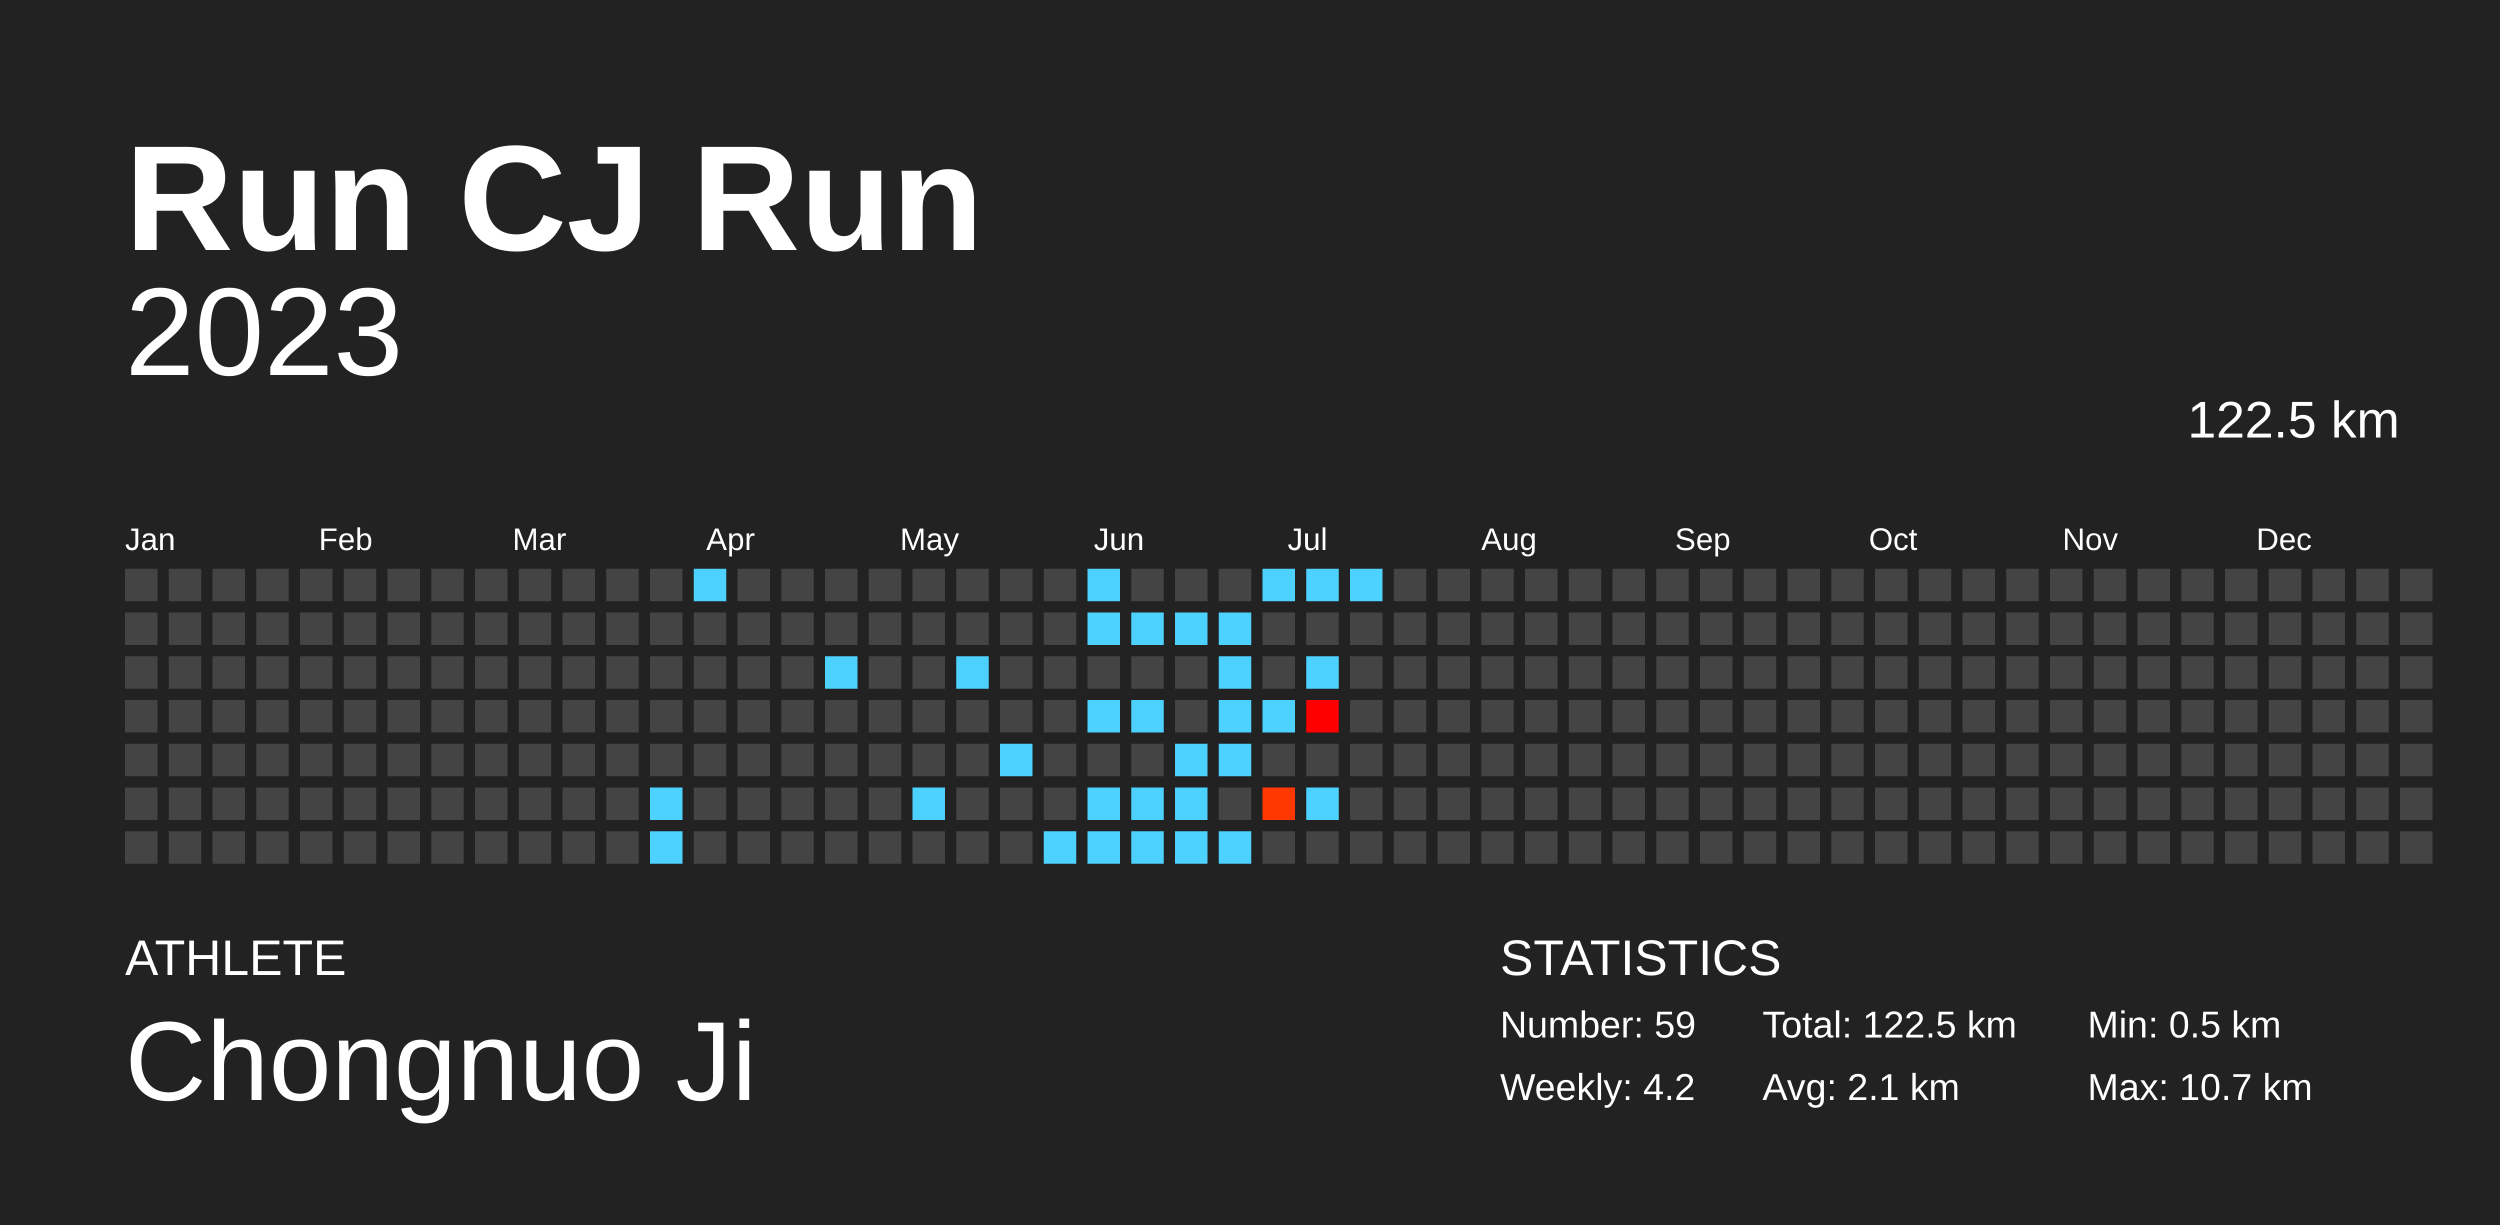
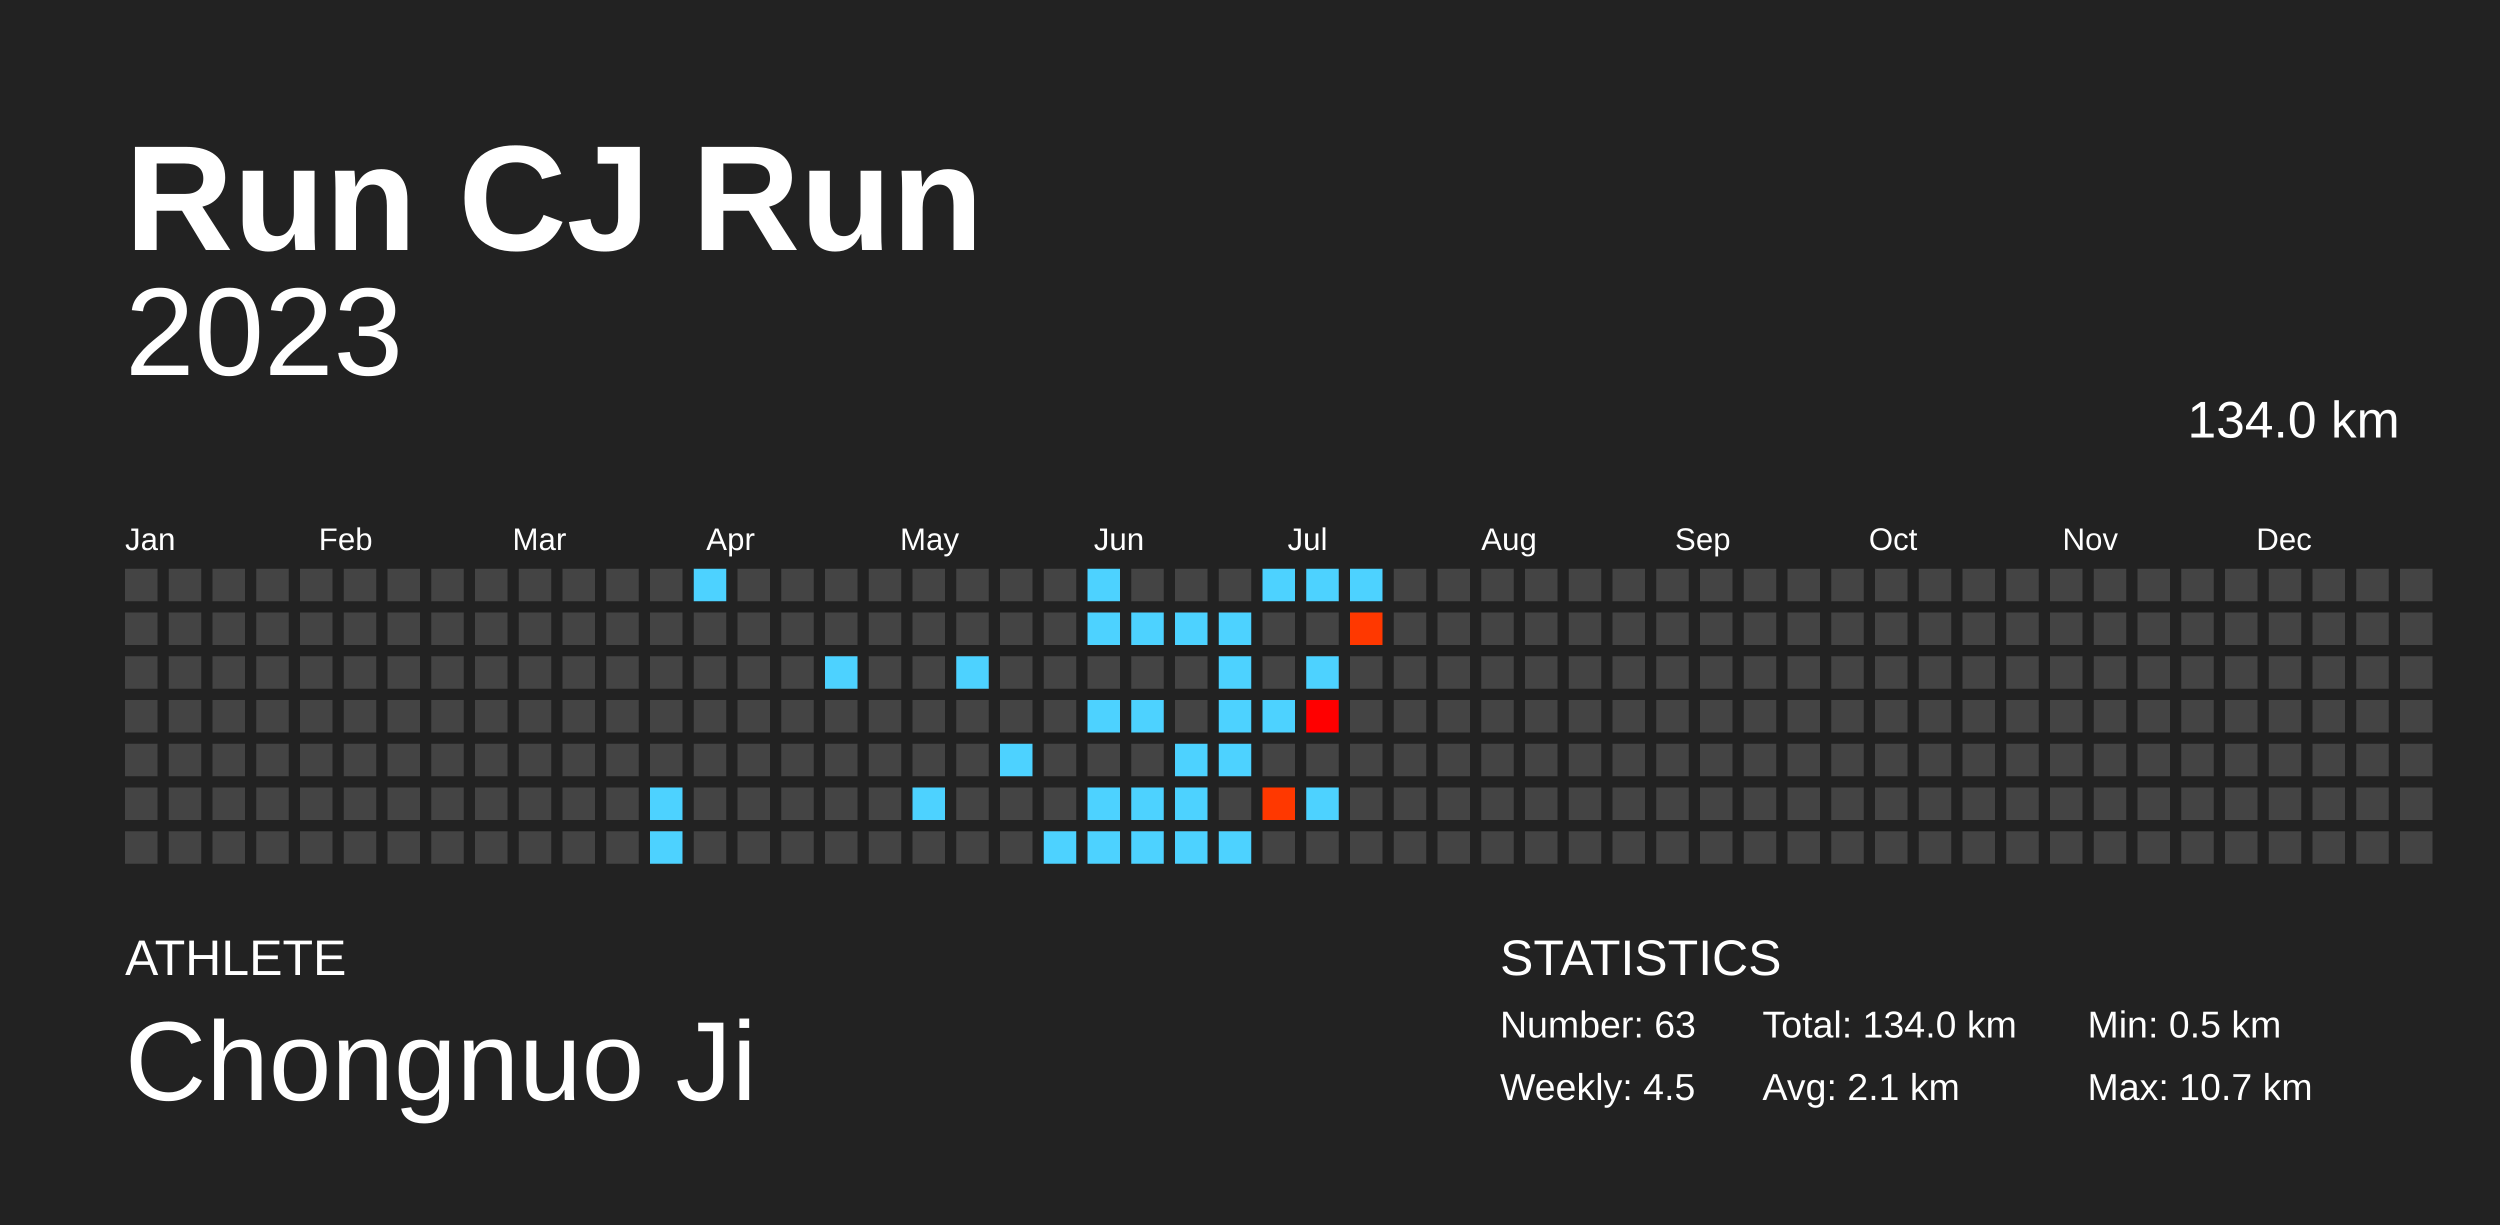
<svg xmlns="http://www.w3.org/2000/svg" baseProfile="full" height="98mm" version="1.1" viewBox="0,0,200,98" width="200mm">
  <defs />
  <rect fill="#222222" height="98" width="200" x="0" y="0" />
  <text fill="#FFFFFF" style="font-size:12px; font-family:Arial; font-weight:bold;" x="10" y="20">Run CJ Run</text>
  <text fill="#FFFFFF" style="font-size:4px; font-family:Arial" x="10" y="78">ATHLETE</text>
  <text fill="#FFFFFF" style="font-size:9px; font-family:Arial" x="10" y="88">Chongnuo Ji</text>
  <text fill="#FFFFFF" style="font-size:4px; font-family:Arial" x="120" y="78">STATISTICS</text>
-   <text fill="#FFFFFF" style="font-size:3px; font-family:Arial" x="120" y="83">Number: 59</text>
-   <text fill="#FFFFFF" style="font-size:3px; font-family:Arial" x="120" y="88">Weekly: 4.2</text>
-   <text fill="#FFFFFF" style="font-size:3px; font-family:Arial" x="141" y="83">Total: 122.5 km</text>
+   <text fill="#FFFFFF" style="font-size:3px; font-family:Arial" x="120" y="83">Number: 63</text>
+   <text fill="#FFFFFF" style="font-size:3px; font-family:Arial" x="120" y="88">Weekly: 4.5</text>
+   <text fill="#FFFFFF" style="font-size:3px; font-family:Arial" x="141" y="83">Total: 134.0 km</text>
  <text fill="#FFFFFF" style="font-size:3px; font-family:Arial" x="141" y="88">Avg: 2.1 km</text>
  <text fill="#FFFFFF" style="font-size:3px; font-family:Arial" x="167" y="83">Min: 0.5 km</text>
  <text fill="#FFFFFF" style="font-size:3px; font-family:Arial" x="167" y="88">Max: 10.7 km</text>
  <text alignment-baseline="hanging" fill="#FFFFFF" style="font-size:10.0px; font-family:Arial;" x="10" y="30">2023</text>
-   <text alignment-baseline="hanging" fill="#FFFFFF" style="font-size:4.125px; font-family:Arial;" x="175" y="35">122.5 km</text>
+   <text alignment-baseline="hanging" fill="#FFFFFF" style="font-size:4.125px; font-family:Arial;" x="175" y="35">134.0 km</text>
  <text fill="#FFFFFF" style="font-size:2.5px; font-family:Arial" x="10.0" y="44">Jan</text>
  <text fill="#FFFFFF" style="font-size:2.5px; font-family:Arial" x="25.5" y="44">Feb</text>
  <text fill="#FFFFFF" style="font-size:2.5px; font-family:Arial" x="41.0" y="44">Mar</text>
  <text fill="#FFFFFF" style="font-size:2.5px; font-family:Arial" x="56.5" y="44">Apr</text>
  <text fill="#FFFFFF" style="font-size:2.5px; font-family:Arial" x="72.0" y="44">May</text>
  <text fill="#FFFFFF" style="font-size:2.5px; font-family:Arial" x="87.5" y="44">Jun</text>
  <text fill="#FFFFFF" style="font-size:2.5px; font-family:Arial" x="103.0" y="44">Jul</text>
  <text fill="#FFFFFF" style="font-size:2.5px; font-family:Arial" x="118.5" y="44">Aug</text>
  <text fill="#FFFFFF" style="font-size:2.5px; font-family:Arial" x="134.0" y="44">Sep</text>
  <text fill="#FFFFFF" style="font-size:2.5px; font-family:Arial" x="149.5" y="44">Oct</text>
  <text fill="#FFFFFF" style="font-size:2.5px; font-family:Arial" x="165.0" y="44">Nov</text>
  <text fill="#FFFFFF" style="font-size:2.5px; font-family:Arial" x="180.5" y="44">Dec</text>
  <rect fill="#444444" height="2.6" width="2.6" x="10.0" y="45.5" />
  <rect fill="#444444" height="2.6" width="2.6" x="10.0" y="49.0" />
  <rect fill="#444444" height="2.6" width="2.6" x="10.0" y="52.5" />
  <rect fill="#444444" height="2.6" width="2.6" x="10.0" y="56.0" />
  <rect fill="#444444" height="2.6" width="2.6" x="10.0" y="59.5" />
  <rect fill="#444444" height="2.6" width="2.6" x="10.0" y="63.0" />
  <rect fill="#444444" height="2.6" width="2.6" x="10.0" y="66.5" />
  <rect fill="#444444" height="2.6" width="2.6" x="13.5" y="45.5" />
  <rect fill="#444444" height="2.6" width="2.6" x="13.5" y="49.0" />
  <rect fill="#444444" height="2.6" width="2.6" x="13.5" y="52.5" />
  <rect fill="#444444" height="2.6" width="2.6" x="13.5" y="56.0" />
  <rect fill="#444444" height="2.6" width="2.6" x="13.5" y="59.5" />
  <rect fill="#444444" height="2.6" width="2.6" x="13.5" y="63.0" />
  <rect fill="#444444" height="2.6" width="2.6" x="13.5" y="66.5" />
  <rect fill="#444444" height="2.6" width="2.6" x="17.0" y="45.5" />
  <rect fill="#444444" height="2.6" width="2.6" x="17.0" y="49.0" />
  <rect fill="#444444" height="2.6" width="2.6" x="17.0" y="52.5" />
  <rect fill="#444444" height="2.6" width="2.6" x="17.0" y="56.0" />
  <rect fill="#444444" height="2.6" width="2.6" x="17.0" y="59.5" />
  <rect fill="#444444" height="2.6" width="2.6" x="17.0" y="63.0" />
  <rect fill="#444444" height="2.6" width="2.6" x="17.0" y="66.5" />
  <rect fill="#444444" height="2.6" width="2.6" x="20.5" y="45.5" />
  <rect fill="#444444" height="2.6" width="2.6" x="20.5" y="49.0" />
  <rect fill="#444444" height="2.6" width="2.6" x="20.5" y="52.5" />
  <rect fill="#444444" height="2.6" width="2.6" x="20.5" y="56.0" />
  <rect fill="#444444" height="2.6" width="2.6" x="20.5" y="59.5" />
  <rect fill="#444444" height="2.6" width="2.6" x="20.5" y="63.0" />
  <rect fill="#444444" height="2.6" width="2.6" x="20.5" y="66.5" />
  <rect fill="#444444" height="2.6" width="2.6" x="24.0" y="45.5" />
  <rect fill="#444444" height="2.6" width="2.6" x="24.0" y="49.0" />
  <rect fill="#444444" height="2.6" width="2.6" x="24.0" y="52.5" />
  <rect fill="#444444" height="2.6" width="2.6" x="24.0" y="56.0" />
  <rect fill="#444444" height="2.6" width="2.6" x="24.0" y="59.5" />
  <rect fill="#444444" height="2.6" width="2.6" x="24.0" y="63.0" />
  <rect fill="#444444" height="2.6" width="2.6" x="24.0" y="66.5" />
  <rect fill="#444444" height="2.6" width="2.6" x="27.5" y="45.5" />
  <rect fill="#444444" height="2.6" width="2.6" x="27.5" y="49.0" />
  <rect fill="#444444" height="2.6" width="2.6" x="27.5" y="52.5" />
  <rect fill="#444444" height="2.6" width="2.6" x="27.5" y="56.0" />
  <rect fill="#444444" height="2.6" width="2.6" x="27.5" y="59.5" />
  <rect fill="#444444" height="2.6" width="2.6" x="27.5" y="63.0" />
  <rect fill="#444444" height="2.6" width="2.6" x="27.5" y="66.5" />
  <rect fill="#444444" height="2.6" width="2.6" x="31.0" y="45.5" />
  <rect fill="#444444" height="2.6" width="2.6" x="31.0" y="49.0" />
  <rect fill="#444444" height="2.6" width="2.6" x="31.0" y="52.5" />
  <rect fill="#444444" height="2.6" width="2.6" x="31.0" y="56.0" />
  <rect fill="#444444" height="2.6" width="2.6" x="31.0" y="59.5" />
  <rect fill="#444444" height="2.6" width="2.6" x="31.0" y="63.0" />
  <rect fill="#444444" height="2.6" width="2.6" x="31.0" y="66.5" />
  <rect fill="#444444" height="2.6" width="2.6" x="34.5" y="45.5" />
  <rect fill="#444444" height="2.6" width="2.6" x="34.5" y="49.0" />
  <rect fill="#444444" height="2.6" width="2.6" x="34.5" y="52.5" />
  <rect fill="#444444" height="2.6" width="2.6" x="34.5" y="56.0" />
  <rect fill="#444444" height="2.6" width="2.6" x="34.5" y="59.5" />
  <rect fill="#444444" height="2.6" width="2.6" x="34.5" y="63.0" />
  <rect fill="#444444" height="2.6" width="2.6" x="34.5" y="66.5" />
  <rect fill="#444444" height="2.6" width="2.6" x="38.0" y="45.5" />
  <rect fill="#444444" height="2.6" width="2.6" x="38.0" y="49.0" />
  <rect fill="#444444" height="2.6" width="2.6" x="38.0" y="52.5" />
  <rect fill="#444444" height="2.6" width="2.6" x="38.0" y="56.0" />
  <rect fill="#444444" height="2.6" width="2.6" x="38.0" y="59.5" />
  <rect fill="#444444" height="2.6" width="2.6" x="38.0" y="63.0" />
  <rect fill="#444444" height="2.6" width="2.6" x="38.0" y="66.5" />
  <rect fill="#444444" height="2.6" width="2.6" x="41.5" y="45.5" />
  <rect fill="#444444" height="2.6" width="2.6" x="41.5" y="49.0" />
  <rect fill="#444444" height="2.6" width="2.6" x="41.5" y="52.5" />
  <rect fill="#444444" height="2.6" width="2.6" x="41.5" y="56.0" />
  <rect fill="#444444" height="2.6" width="2.6" x="41.5" y="59.5" />
  <rect fill="#444444" height="2.6" width="2.6" x="41.5" y="63.0" />
  <rect fill="#444444" height="2.6" width="2.6" x="41.5" y="66.5" />
  <rect fill="#444444" height="2.6" width="2.6" x="45.0" y="45.5" />
  <rect fill="#444444" height="2.6" width="2.6" x="45.0" y="49.0" />
  <rect fill="#444444" height="2.6" width="2.6" x="45.0" y="52.5" />
  <rect fill="#444444" height="2.6" width="2.6" x="45.0" y="56.0" />
  <rect fill="#444444" height="2.6" width="2.6" x="45.0" y="59.5" />
  <rect fill="#444444" height="2.6" width="2.6" x="45.0" y="63.0" />
  <rect fill="#444444" height="2.6" width="2.6" x="45.0" y="66.5" />
  <rect fill="#444444" height="2.6" width="2.6" x="48.5" y="45.5" />
  <rect fill="#444444" height="2.6" width="2.6" x="48.5" y="49.0" />
  <rect fill="#444444" height="2.6" width="2.6" x="48.5" y="52.5" />
  <rect fill="#444444" height="2.6" width="2.6" x="48.5" y="56.0" />
  <rect fill="#444444" height="2.6" width="2.6" x="48.5" y="59.5" />
  <rect fill="#444444" height="2.6" width="2.6" x="48.5" y="63.0" />
  <rect fill="#444444" height="2.6" width="2.6" x="48.5" y="66.5" />
  <rect fill="#444444" height="2.6" width="2.6" x="52.0" y="45.5" />
  <rect fill="#444444" height="2.6" width="2.6" x="52.0" y="49.0" />
  <rect fill="#444444" height="2.6" width="2.6" x="52.0" y="52.5" />
  <rect fill="#444444" height="2.6" width="2.6" x="52.0" y="56.0" />
  <rect fill="#444444" height="2.6" width="2.6" x="52.0" y="59.5" />
  <rect fill="#4dd2ff" height="2.6" width="2.6" x="52.0" y="63.0" />
  <rect fill="#4dd2ff" height="2.6" width="2.6" x="52.0" y="66.5" />
  <rect fill="#4dd2ff" height="2.6" width="2.6" x="55.5" y="45.5" />
  <rect fill="#444444" height="2.6" width="2.6" x="55.5" y="49.0" />
  <rect fill="#444444" height="2.6" width="2.6" x="55.5" y="52.5" />
  <rect fill="#444444" height="2.6" width="2.6" x="55.5" y="56.0" />
  <rect fill="#444444" height="2.6" width="2.6" x="55.5" y="59.5" />
  <rect fill="#444444" height="2.6" width="2.6" x="55.5" y="63.0" />
  <rect fill="#444444" height="2.6" width="2.6" x="55.5" y="66.5" />
  <rect fill="#444444" height="2.6" width="2.6" x="59.0" y="45.5" />
  <rect fill="#444444" height="2.6" width="2.6" x="59.0" y="49.0" />
  <rect fill="#444444" height="2.6" width="2.6" x="59.0" y="52.5" />
  <rect fill="#444444" height="2.6" width="2.6" x="59.0" y="56.0" />
  <rect fill="#444444" height="2.6" width="2.6" x="59.0" y="59.5" />
  <rect fill="#444444" height="2.6" width="2.6" x="59.0" y="63.0" />
  <rect fill="#444444" height="2.6" width="2.6" x="59.0" y="66.5" />
  <rect fill="#444444" height="2.6" width="2.6" x="62.5" y="45.5" />
  <rect fill="#444444" height="2.6" width="2.6" x="62.5" y="49.0" />
  <rect fill="#444444" height="2.6" width="2.6" x="62.5" y="52.5" />
  <rect fill="#444444" height="2.6" width="2.6" x="62.5" y="56.0" />
  <rect fill="#444444" height="2.6" width="2.6" x="62.5" y="59.5" />
  <rect fill="#444444" height="2.6" width="2.6" x="62.5" y="63.0" />
  <rect fill="#444444" height="2.6" width="2.6" x="62.5" y="66.5" />
  <rect fill="#444444" height="2.6" width="2.6" x="66.0" y="45.5" />
  <rect fill="#444444" height="2.6" width="2.6" x="66.0" y="49.0" />
  <rect fill="#4dd2ff" height="2.6" width="2.6" x="66.0" y="52.5" />
  <rect fill="#444444" height="2.6" width="2.6" x="66.0" y="56.0" />
  <rect fill="#444444" height="2.6" width="2.6" x="66.0" y="59.5" />
  <rect fill="#444444" height="2.6" width="2.6" x="66.0" y="63.0" />
  <rect fill="#444444" height="2.6" width="2.6" x="66.0" y="66.5" />
  <rect fill="#444444" height="2.6" width="2.6" x="69.5" y="45.5" />
  <rect fill="#444444" height="2.6" width="2.6" x="69.5" y="49.0" />
  <rect fill="#444444" height="2.6" width="2.6" x="69.5" y="52.5" />
  <rect fill="#444444" height="2.6" width="2.6" x="69.5" y="56.0" />
  <rect fill="#444444" height="2.6" width="2.6" x="69.5" y="59.5" />
  <rect fill="#444444" height="2.6" width="2.6" x="69.5" y="63.0" />
  <rect fill="#444444" height="2.6" width="2.6" x="69.5" y="66.5" />
  <rect fill="#444444" height="2.6" width="2.6" x="73.0" y="45.5" />
  <rect fill="#444444" height="2.6" width="2.6" x="73.0" y="49.0" />
  <rect fill="#444444" height="2.6" width="2.6" x="73.0" y="52.5" />
  <rect fill="#444444" height="2.6" width="2.6" x="73.0" y="56.0" />
  <rect fill="#444444" height="2.6" width="2.6" x="73.0" y="59.5" />
  <rect fill="#4dd2ff" height="2.6" width="2.6" x="73.0" y="63.0" />
  <rect fill="#444444" height="2.6" width="2.6" x="73.0" y="66.5" />
  <rect fill="#444444" height="2.6" width="2.6" x="76.5" y="45.5" />
  <rect fill="#444444" height="2.6" width="2.6" x="76.5" y="49.0" />
  <rect fill="#4dd2ff" height="2.6" width="2.6" x="76.5" y="52.5" />
  <rect fill="#444444" height="2.6" width="2.6" x="76.5" y="56.0" />
  <rect fill="#444444" height="2.6" width="2.6" x="76.5" y="59.5" />
  <rect fill="#444444" height="2.6" width="2.6" x="76.5" y="63.0" />
  <rect fill="#444444" height="2.6" width="2.6" x="76.5" y="66.5" />
  <rect fill="#444444" height="2.6" width="2.6" x="80.0" y="45.5" />
  <rect fill="#444444" height="2.6" width="2.6" x="80.0" y="49.0" />
  <rect fill="#444444" height="2.6" width="2.6" x="80.0" y="52.5" />
  <rect fill="#444444" height="2.6" width="2.6" x="80.0" y="56.0" />
  <rect fill="#4dd2ff" height="2.6" width="2.6" x="80.0" y="59.5" />
  <rect fill="#444444" height="2.6" width="2.6" x="80.0" y="63.0" />
  <rect fill="#444444" height="2.6" width="2.6" x="80.0" y="66.5" />
  <rect fill="#444444" height="2.6" width="2.6" x="83.5" y="45.5" />
  <rect fill="#444444" height="2.6" width="2.6" x="83.5" y="49.0" />
  <rect fill="#444444" height="2.6" width="2.6" x="83.5" y="52.5" />
  <rect fill="#444444" height="2.6" width="2.6" x="83.5" y="56.0" />
  <rect fill="#444444" height="2.6" width="2.6" x="83.5" y="59.5" />
  <rect fill="#444444" height="2.6" width="2.6" x="83.5" y="63.0" />
  <rect fill="#4dd2ff" height="2.6" width="2.6" x="83.5" y="66.5" />
  <rect fill="#4dd2ff" height="2.6" width="2.6" x="87.0" y="45.5" />
  <rect fill="#4dd2ff" height="2.6" width="2.6" x="87.0" y="49.0" />
  <rect fill="#444444" height="2.6" width="2.6" x="87.0" y="52.5" />
  <rect fill="#4dd2ff" height="2.6" width="2.6" x="87.0" y="56.0" />
  <rect fill="#444444" height="2.6" width="2.6" x="87.0" y="59.5" />
  <rect fill="#4dd2ff" height="2.6" width="2.6" x="87.0" y="63.0" />
  <rect fill="#4dd2ff" height="2.6" width="2.6" x="87.0" y="66.5" />
  <rect fill="#444444" height="2.6" width="2.6" x="90.5" y="45.5" />
  <rect fill="#4dd2ff" height="2.6" width="2.6" x="90.5" y="49.0" />
  <rect fill="#444444" height="2.6" width="2.6" x="90.5" y="52.5" />
  <rect fill="#4dd2ff" height="2.6" width="2.6" x="90.5" y="56.0" />
  <rect fill="#444444" height="2.6" width="2.6" x="90.5" y="59.5" />
  <rect fill="#4dd2ff" height="2.6" width="2.6" x="90.5" y="63.0" />
  <rect fill="#4dd2ff" height="2.6" width="2.6" x="90.5" y="66.5" />
  <rect fill="#444444" height="2.6" width="2.6" x="94.0" y="45.5" />
  <rect fill="#4dd2ff" height="2.6" width="2.6" x="94.0" y="49.0" />
  <rect fill="#444444" height="2.6" width="2.6" x="94.0" y="52.5" />
  <rect fill="#444444" height="2.6" width="2.6" x="94.0" y="56.0" />
  <rect fill="#4dd2ff" height="2.6" width="2.6" x="94.0" y="59.5" />
  <rect fill="#4dd2ff" height="2.6" width="2.6" x="94.0" y="63.0" />
  <rect fill="#4dd2ff" height="2.6" width="2.6" x="94.0" y="66.5" />
  <rect fill="#444444" height="2.6" width="2.6" x="97.5" y="45.5" />
  <rect fill="#4dd2ff" height="2.6" width="2.6" x="97.5" y="49.0" />
  <rect fill="#4dd2ff" height="2.6" width="2.6" x="97.5" y="52.5" />
  <rect fill="#4dd2ff" height="2.6" width="2.6" x="97.5" y="56.0" />
  <rect fill="#4dd2ff" height="2.6" width="2.6" x="97.5" y="59.5" />
  <rect fill="#444444" height="2.6" width="2.6" x="97.5" y="63.0" />
  <rect fill="#4dd2ff" height="2.6" width="2.6" x="97.5" y="66.5" />
  <rect fill="#4dd2ff" height="2.6" width="2.6" x="101.0" y="45.5" />
  <rect fill="#444444" height="2.6" width="2.6" x="101.0" y="49.0" />
  <rect fill="#444444" height="2.6" width="2.6" x="101.0" y="52.5" />
  <rect fill="#4dd2ff" height="2.6" width="2.6" x="101.0" y="56.0" />
  <rect fill="#444444" height="2.6" width="2.6" x="101.0" y="59.5" />
  <rect fill="#ff3800" height="2.6" width="2.6" x="101.0" y="63.0" />
  <rect fill="#444444" height="2.6" width="2.6" x="101.0" y="66.5" />
  <rect fill="#4dd2ff" height="2.6" width="2.6" x="104.5" y="45.5" />
  <rect fill="#444444" height="2.6" width="2.6" x="104.5" y="49.0" />
  <rect fill="#4dd2ff" height="2.6" width="2.6" x="104.5" y="52.5" />
  <rect fill="#ff0000" height="2.6" width="2.6" x="104.5" y="56.0" />
  <rect fill="#444444" height="2.6" width="2.6" x="104.5" y="59.5" />
  <rect fill="#4dd2ff" height="2.6" width="2.6" x="104.5" y="63.0" />
  <rect fill="#444444" height="2.6" width="2.6" x="104.5" y="66.5" />
  <rect fill="#4dd2ff" height="2.6" width="2.6" x="108.0" y="45.5" />
-   <rect fill="#444444" height="2.6" width="2.6" x="108.0" y="49.0" />
+   <rect fill="#ff3800" height="2.6" width="2.6" x="108.0" y="49.0" />
  <rect fill="#444444" height="2.6" width="2.6" x="108.0" y="52.5" />
  <rect fill="#444444" height="2.6" width="2.6" x="108.0" y="56.0" />
  <rect fill="#444444" height="2.6" width="2.6" x="108.0" y="59.5" />
  <rect fill="#444444" height="2.6" width="2.6" x="108.0" y="63.0" />
  <rect fill="#444444" height="2.6" width="2.6" x="108.0" y="66.5" />
  <rect fill="#444444" height="2.6" width="2.6" x="111.5" y="45.5" />
  <rect fill="#444444" height="2.6" width="2.6" x="111.5" y="49.0" />
  <rect fill="#444444" height="2.6" width="2.6" x="111.5" y="52.5" />
  <rect fill="#444444" height="2.6" width="2.6" x="111.5" y="56.0" />
  <rect fill="#444444" height="2.6" width="2.6" x="111.5" y="59.5" />
  <rect fill="#444444" height="2.6" width="2.6" x="111.5" y="63.0" />
  <rect fill="#444444" height="2.6" width="2.6" x="111.5" y="66.5" />
  <rect fill="#444444" height="2.6" width="2.6" x="115.0" y="45.5" />
  <rect fill="#444444" height="2.6" width="2.6" x="115.0" y="49.0" />
  <rect fill="#444444" height="2.6" width="2.6" x="115.0" y="52.5" />
  <rect fill="#444444" height="2.6" width="2.6" x="115.0" y="56.0" />
  <rect fill="#444444" height="2.6" width="2.6" x="115.0" y="59.5" />
  <rect fill="#444444" height="2.6" width="2.6" x="115.0" y="63.0" />
  <rect fill="#444444" height="2.6" width="2.6" x="115.0" y="66.5" />
  <rect fill="#444444" height="2.6" width="2.6" x="118.5" y="45.5" />
  <rect fill="#444444" height="2.6" width="2.6" x="118.5" y="49.0" />
  <rect fill="#444444" height="2.6" width="2.6" x="118.5" y="52.5" />
  <rect fill="#444444" height="2.6" width="2.6" x="118.5" y="56.0" />
  <rect fill="#444444" height="2.6" width="2.6" x="118.5" y="59.5" />
  <rect fill="#444444" height="2.6" width="2.6" x="118.5" y="63.0" />
  <rect fill="#444444" height="2.6" width="2.6" x="118.5" y="66.5" />
  <rect fill="#444444" height="2.6" width="2.6" x="122.0" y="45.5" />
  <rect fill="#444444" height="2.6" width="2.6" x="122.0" y="49.0" />
  <rect fill="#444444" height="2.6" width="2.6" x="122.0" y="52.5" />
  <rect fill="#444444" height="2.6" width="2.6" x="122.0" y="56.0" />
  <rect fill="#444444" height="2.6" width="2.6" x="122.0" y="59.5" />
  <rect fill="#444444" height="2.6" width="2.6" x="122.0" y="63.0" />
  <rect fill="#444444" height="2.6" width="2.6" x="122.0" y="66.5" />
  <rect fill="#444444" height="2.6" width="2.6" x="125.5" y="45.5" />
  <rect fill="#444444" height="2.6" width="2.6" x="125.5" y="49.0" />
  <rect fill="#444444" height="2.6" width="2.6" x="125.5" y="52.5" />
  <rect fill="#444444" height="2.6" width="2.6" x="125.5" y="56.0" />
  <rect fill="#444444" height="2.6" width="2.6" x="125.5" y="59.5" />
  <rect fill="#444444" height="2.6" width="2.6" x="125.5" y="63.0" />
  <rect fill="#444444" height="2.6" width="2.6" x="125.5" y="66.5" />
  <rect fill="#444444" height="2.6" width="2.6" x="129.0" y="45.5" />
  <rect fill="#444444" height="2.6" width="2.6" x="129.0" y="49.0" />
  <rect fill="#444444" height="2.6" width="2.6" x="129.0" y="52.5" />
  <rect fill="#444444" height="2.6" width="2.6" x="129.0" y="56.0" />
  <rect fill="#444444" height="2.6" width="2.6" x="129.0" y="59.5" />
  <rect fill="#444444" height="2.6" width="2.6" x="129.0" y="63.0" />
  <rect fill="#444444" height="2.6" width="2.6" x="129.0" y="66.5" />
  <rect fill="#444444" height="2.6" width="2.6" x="132.5" y="45.5" />
  <rect fill="#444444" height="2.6" width="2.6" x="132.5" y="49.0" />
  <rect fill="#444444" height="2.6" width="2.6" x="132.5" y="52.5" />
  <rect fill="#444444" height="2.6" width="2.6" x="132.5" y="56.0" />
  <rect fill="#444444" height="2.6" width="2.6" x="132.5" y="59.5" />
  <rect fill="#444444" height="2.6" width="2.6" x="132.5" y="63.0" />
  <rect fill="#444444" height="2.6" width="2.6" x="132.5" y="66.5" />
  <rect fill="#444444" height="2.6" width="2.6" x="136.0" y="45.5" />
  <rect fill="#444444" height="2.6" width="2.6" x="136.0" y="49.0" />
  <rect fill="#444444" height="2.6" width="2.6" x="136.0" y="52.5" />
  <rect fill="#444444" height="2.6" width="2.6" x="136.0" y="56.0" />
  <rect fill="#444444" height="2.6" width="2.6" x="136.0" y="59.5" />
  <rect fill="#444444" height="2.6" width="2.6" x="136.0" y="63.0" />
  <rect fill="#444444" height="2.6" width="2.6" x="136.0" y="66.5" />
  <rect fill="#444444" height="2.6" width="2.6" x="139.5" y="45.5" />
  <rect fill="#444444" height="2.6" width="2.6" x="139.5" y="49.0" />
  <rect fill="#444444" height="2.6" width="2.6" x="139.5" y="52.5" />
  <rect fill="#444444" height="2.6" width="2.6" x="139.5" y="56.0" />
  <rect fill="#444444" height="2.6" width="2.6" x="139.5" y="59.5" />
  <rect fill="#444444" height="2.6" width="2.6" x="139.5" y="63.0" />
  <rect fill="#444444" height="2.6" width="2.6" x="139.5" y="66.5" />
  <rect fill="#444444" height="2.6" width="2.6" x="143.0" y="45.5" />
  <rect fill="#444444" height="2.6" width="2.6" x="143.0" y="49.0" />
  <rect fill="#444444" height="2.6" width="2.6" x="143.0" y="52.5" />
  <rect fill="#444444" height="2.6" width="2.6" x="143.0" y="56.0" />
  <rect fill="#444444" height="2.6" width="2.6" x="143.0" y="59.5" />
  <rect fill="#444444" height="2.6" width="2.6" x="143.0" y="63.0" />
  <rect fill="#444444" height="2.6" width="2.6" x="143.0" y="66.5" />
  <rect fill="#444444" height="2.6" width="2.6" x="146.5" y="45.5" />
  <rect fill="#444444" height="2.6" width="2.6" x="146.5" y="49.0" />
  <rect fill="#444444" height="2.6" width="2.6" x="146.5" y="52.5" />
  <rect fill="#444444" height="2.6" width="2.6" x="146.5" y="56.0" />
  <rect fill="#444444" height="2.6" width="2.6" x="146.5" y="59.5" />
  <rect fill="#444444" height="2.6" width="2.6" x="146.5" y="63.0" />
  <rect fill="#444444" height="2.6" width="2.6" x="146.5" y="66.5" />
  <rect fill="#444444" height="2.6" width="2.6" x="150.0" y="45.5" />
  <rect fill="#444444" height="2.6" width="2.6" x="150.0" y="49.0" />
  <rect fill="#444444" height="2.6" width="2.6" x="150.0" y="52.5" />
  <rect fill="#444444" height="2.6" width="2.6" x="150.0" y="56.0" />
  <rect fill="#444444" height="2.6" width="2.6" x="150.0" y="59.5" />
  <rect fill="#444444" height="2.6" width="2.6" x="150.0" y="63.0" />
  <rect fill="#444444" height="2.6" width="2.6" x="150.0" y="66.5" />
  <rect fill="#444444" height="2.6" width="2.6" x="153.5" y="45.5" />
  <rect fill="#444444" height="2.6" width="2.6" x="153.5" y="49.0" />
  <rect fill="#444444" height="2.6" width="2.6" x="153.5" y="52.5" />
  <rect fill="#444444" height="2.6" width="2.6" x="153.5" y="56.0" />
  <rect fill="#444444" height="2.6" width="2.6" x="153.5" y="59.5" />
  <rect fill="#444444" height="2.6" width="2.6" x="153.5" y="63.0" />
  <rect fill="#444444" height="2.6" width="2.6" x="153.5" y="66.5" />
  <rect fill="#444444" height="2.6" width="2.6" x="157.0" y="45.5" />
  <rect fill="#444444" height="2.6" width="2.6" x="157.0" y="49.0" />
  <rect fill="#444444" height="2.6" width="2.6" x="157.0" y="52.5" />
  <rect fill="#444444" height="2.6" width="2.6" x="157.0" y="56.0" />
  <rect fill="#444444" height="2.6" width="2.6" x="157.0" y="59.5" />
  <rect fill="#444444" height="2.6" width="2.6" x="157.0" y="63.0" />
  <rect fill="#444444" height="2.6" width="2.6" x="157.0" y="66.5" />
  <rect fill="#444444" height="2.6" width="2.6" x="160.5" y="45.5" />
  <rect fill="#444444" height="2.6" width="2.6" x="160.5" y="49.0" />
  <rect fill="#444444" height="2.6" width="2.6" x="160.5" y="52.5" />
  <rect fill="#444444" height="2.6" width="2.6" x="160.5" y="56.0" />
  <rect fill="#444444" height="2.6" width="2.6" x="160.5" y="59.5" />
  <rect fill="#444444" height="2.6" width="2.6" x="160.5" y="63.0" />
  <rect fill="#444444" height="2.6" width="2.6" x="160.5" y="66.5" />
  <rect fill="#444444" height="2.6" width="2.6" x="164.0" y="45.5" />
  <rect fill="#444444" height="2.6" width="2.6" x="164.0" y="49.0" />
  <rect fill="#444444" height="2.6" width="2.6" x="164.0" y="52.5" />
  <rect fill="#444444" height="2.6" width="2.6" x="164.0" y="56.0" />
  <rect fill="#444444" height="2.6" width="2.6" x="164.0" y="59.5" />
  <rect fill="#444444" height="2.6" width="2.6" x="164.0" y="63.0" />
  <rect fill="#444444" height="2.6" width="2.6" x="164.0" y="66.5" />
  <rect fill="#444444" height="2.6" width="2.6" x="167.5" y="45.5" />
  <rect fill="#444444" height="2.6" width="2.6" x="167.5" y="49.0" />
  <rect fill="#444444" height="2.6" width="2.6" x="167.5" y="52.5" />
  <rect fill="#444444" height="2.6" width="2.6" x="167.5" y="56.0" />
  <rect fill="#444444" height="2.6" width="2.6" x="167.5" y="59.5" />
  <rect fill="#444444" height="2.6" width="2.6" x="167.5" y="63.0" />
  <rect fill="#444444" height="2.6" width="2.6" x="167.5" y="66.5" />
  <rect fill="#444444" height="2.6" width="2.6" x="171.0" y="45.5" />
  <rect fill="#444444" height="2.6" width="2.6" x="171.0" y="49.0" />
  <rect fill="#444444" height="2.6" width="2.6" x="171.0" y="52.5" />
  <rect fill="#444444" height="2.6" width="2.6" x="171.0" y="56.0" />
  <rect fill="#444444" height="2.6" width="2.6" x="171.0" y="59.5" />
  <rect fill="#444444" height="2.6" width="2.6" x="171.0" y="63.0" />
  <rect fill="#444444" height="2.6" width="2.6" x="171.0" y="66.5" />
  <rect fill="#444444" height="2.6" width="2.6" x="174.5" y="45.5" />
  <rect fill="#444444" height="2.6" width="2.6" x="174.5" y="49.0" />
  <rect fill="#444444" height="2.6" width="2.6" x="174.5" y="52.5" />
  <rect fill="#444444" height="2.6" width="2.6" x="174.5" y="56.0" />
  <rect fill="#444444" height="2.6" width="2.6" x="174.5" y="59.5" />
  <rect fill="#444444" height="2.6" width="2.6" x="174.5" y="63.0" />
  <rect fill="#444444" height="2.6" width="2.6" x="174.5" y="66.5" />
  <rect fill="#444444" height="2.6" width="2.6" x="178.0" y="45.5" />
  <rect fill="#444444" height="2.6" width="2.6" x="178.0" y="49.0" />
  <rect fill="#444444" height="2.6" width="2.6" x="178.0" y="52.5" />
  <rect fill="#444444" height="2.6" width="2.6" x="178.0" y="56.0" />
  <rect fill="#444444" height="2.6" width="2.6" x="178.0" y="59.5" />
  <rect fill="#444444" height="2.6" width="2.6" x="178.0" y="63.0" />
  <rect fill="#444444" height="2.6" width="2.6" x="178.0" y="66.5" />
  <rect fill="#444444" height="2.6" width="2.6" x="181.5" y="45.5" />
  <rect fill="#444444" height="2.6" width="2.6" x="181.5" y="49.0" />
  <rect fill="#444444" height="2.6" width="2.6" x="181.5" y="52.5" />
  <rect fill="#444444" height="2.6" width="2.6" x="181.5" y="56.0" />
  <rect fill="#444444" height="2.6" width="2.6" x="181.5" y="59.5" />
  <rect fill="#444444" height="2.6" width="2.6" x="181.5" y="63.0" />
  <rect fill="#444444" height="2.6" width="2.6" x="181.5" y="66.5" />
  <rect fill="#444444" height="2.6" width="2.6" x="185.0" y="45.5" />
  <rect fill="#444444" height="2.6" width="2.6" x="185.0" y="49.0" />
  <rect fill="#444444" height="2.6" width="2.6" x="185.0" y="52.5" />
  <rect fill="#444444" height="2.6" width="2.6" x="185.0" y="56.0" />
  <rect fill="#444444" height="2.6" width="2.6" x="185.0" y="59.5" />
  <rect fill="#444444" height="2.6" width="2.6" x="185.0" y="63.0" />
  <rect fill="#444444" height="2.6" width="2.6" x="185.0" y="66.5" />
  <rect fill="#444444" height="2.6" width="2.6" x="188.5" y="45.5" />
  <rect fill="#444444" height="2.6" width="2.6" x="188.5" y="49.0" />
  <rect fill="#444444" height="2.6" width="2.6" x="188.5" y="52.5" />
  <rect fill="#444444" height="2.6" width="2.6" x="188.5" y="56.0" />
  <rect fill="#444444" height="2.6" width="2.6" x="188.5" y="59.5" />
  <rect fill="#444444" height="2.6" width="2.6" x="188.5" y="63.0" />
  <rect fill="#444444" height="2.6" width="2.6" x="188.5" y="66.5" />
  <rect fill="#444444" height="2.6" width="2.6" x="192.0" y="45.5" />
  <rect fill="#444444" height="2.6" width="2.6" x="192.0" y="49.0" />
  <rect fill="#444444" height="2.6" width="2.6" x="192.0" y="52.5" />
  <rect fill="#444444" height="2.6" width="2.6" x="192.0" y="56.0" />
  <rect fill="#444444" height="2.6" width="2.6" x="192.0" y="59.5" />
  <rect fill="#444444" height="2.6" width="2.6" x="192.0" y="63.0" />
  <rect fill="#444444" height="2.6" width="2.6" x="192.0" y="66.5" />
</svg>
